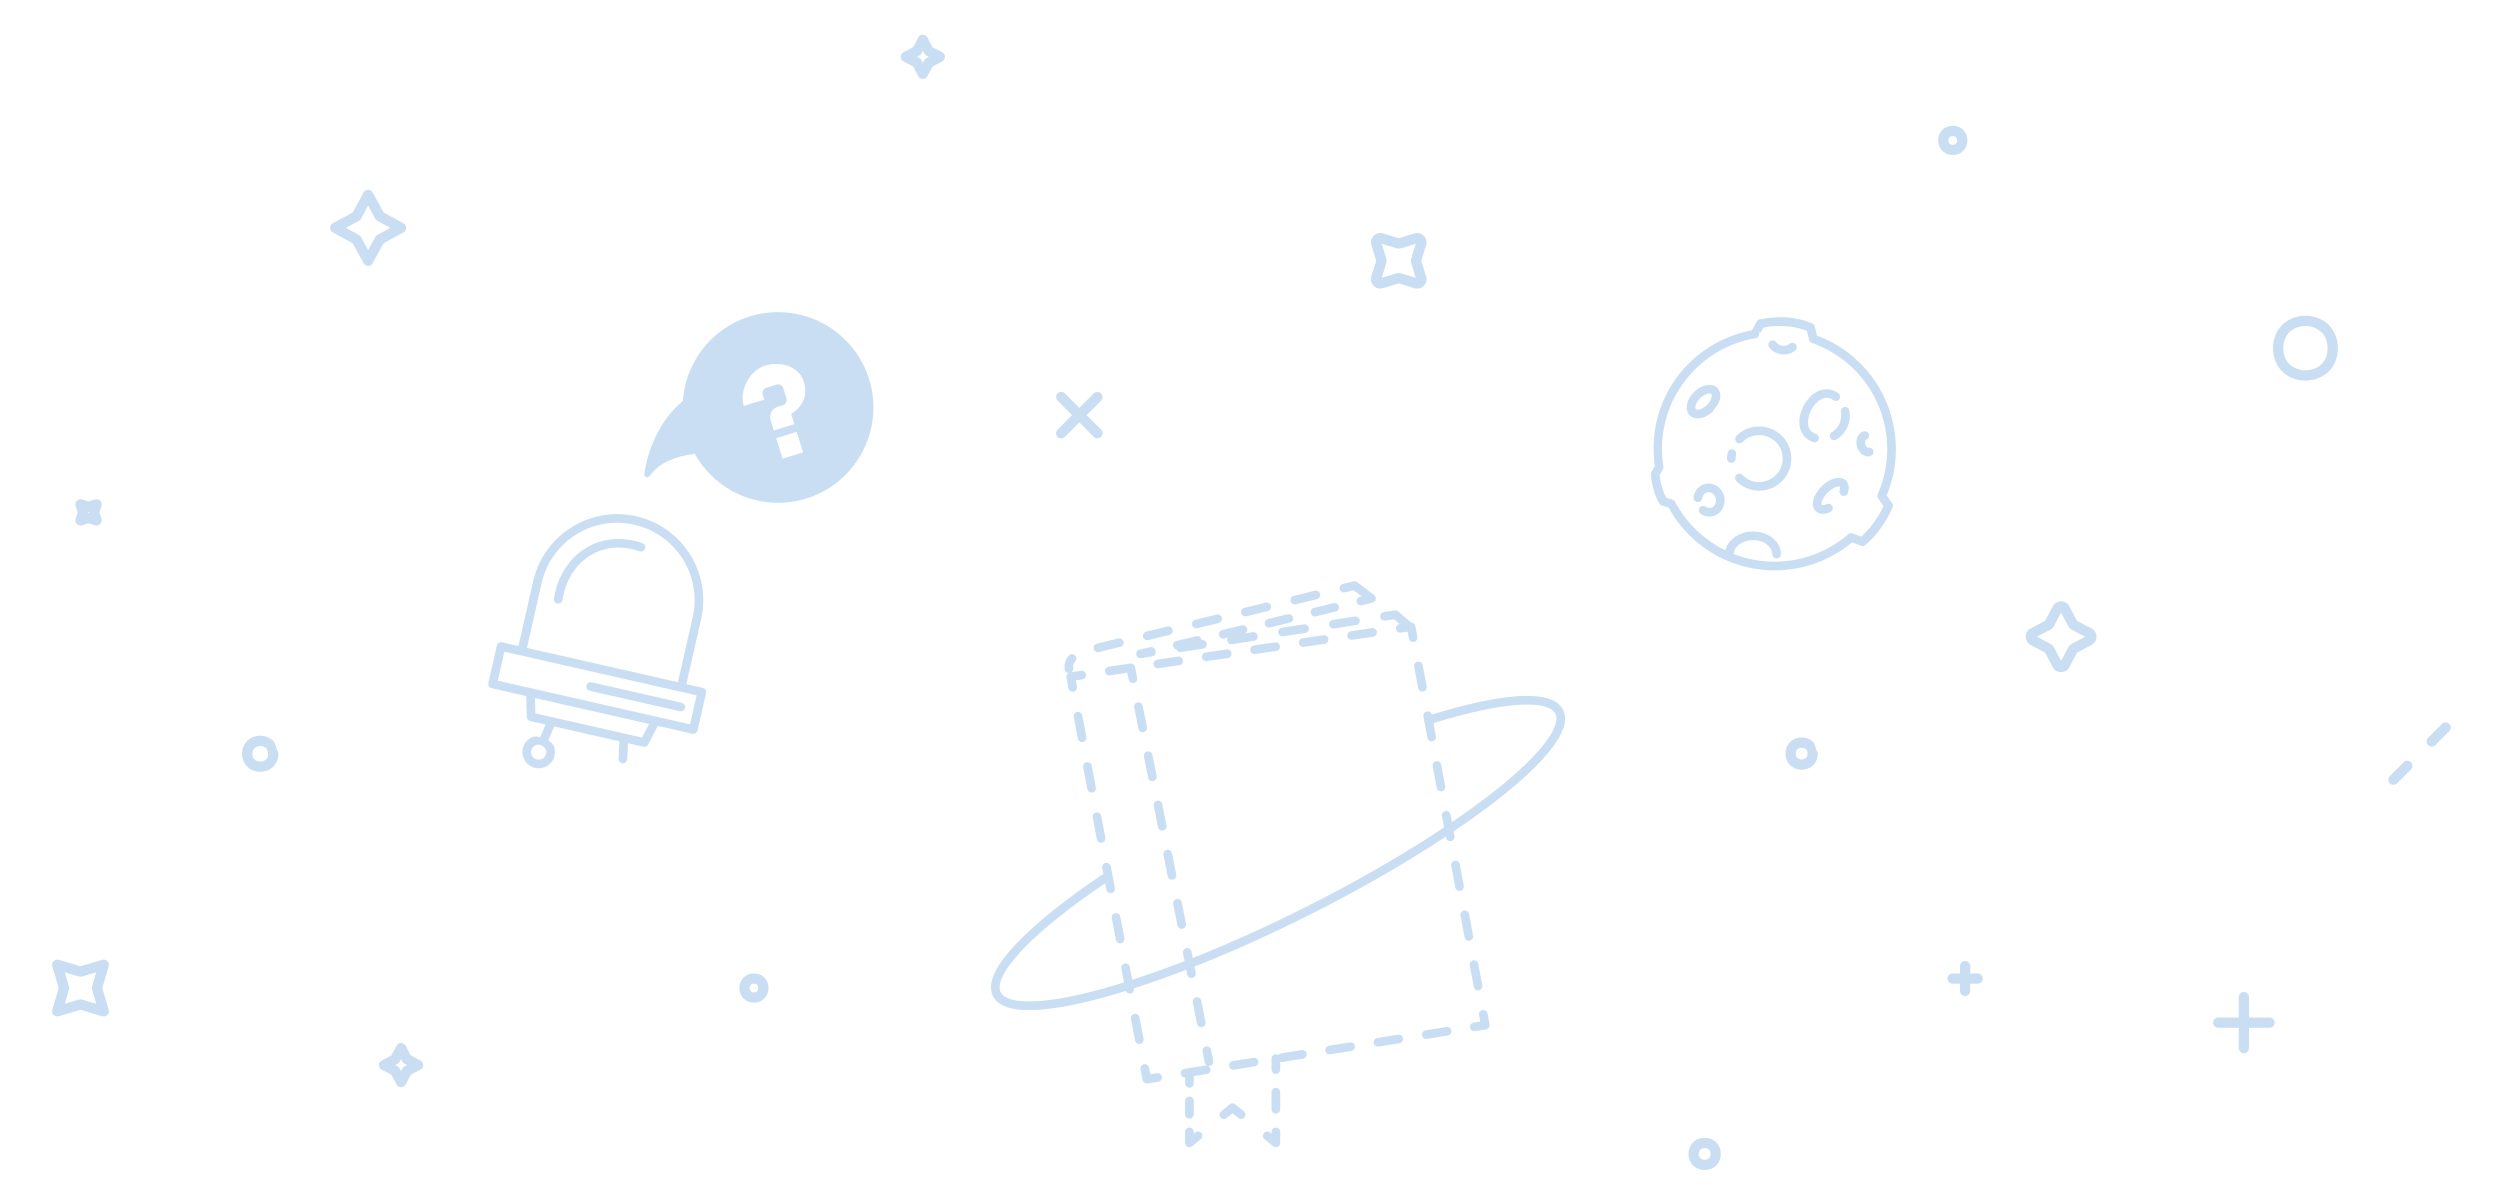
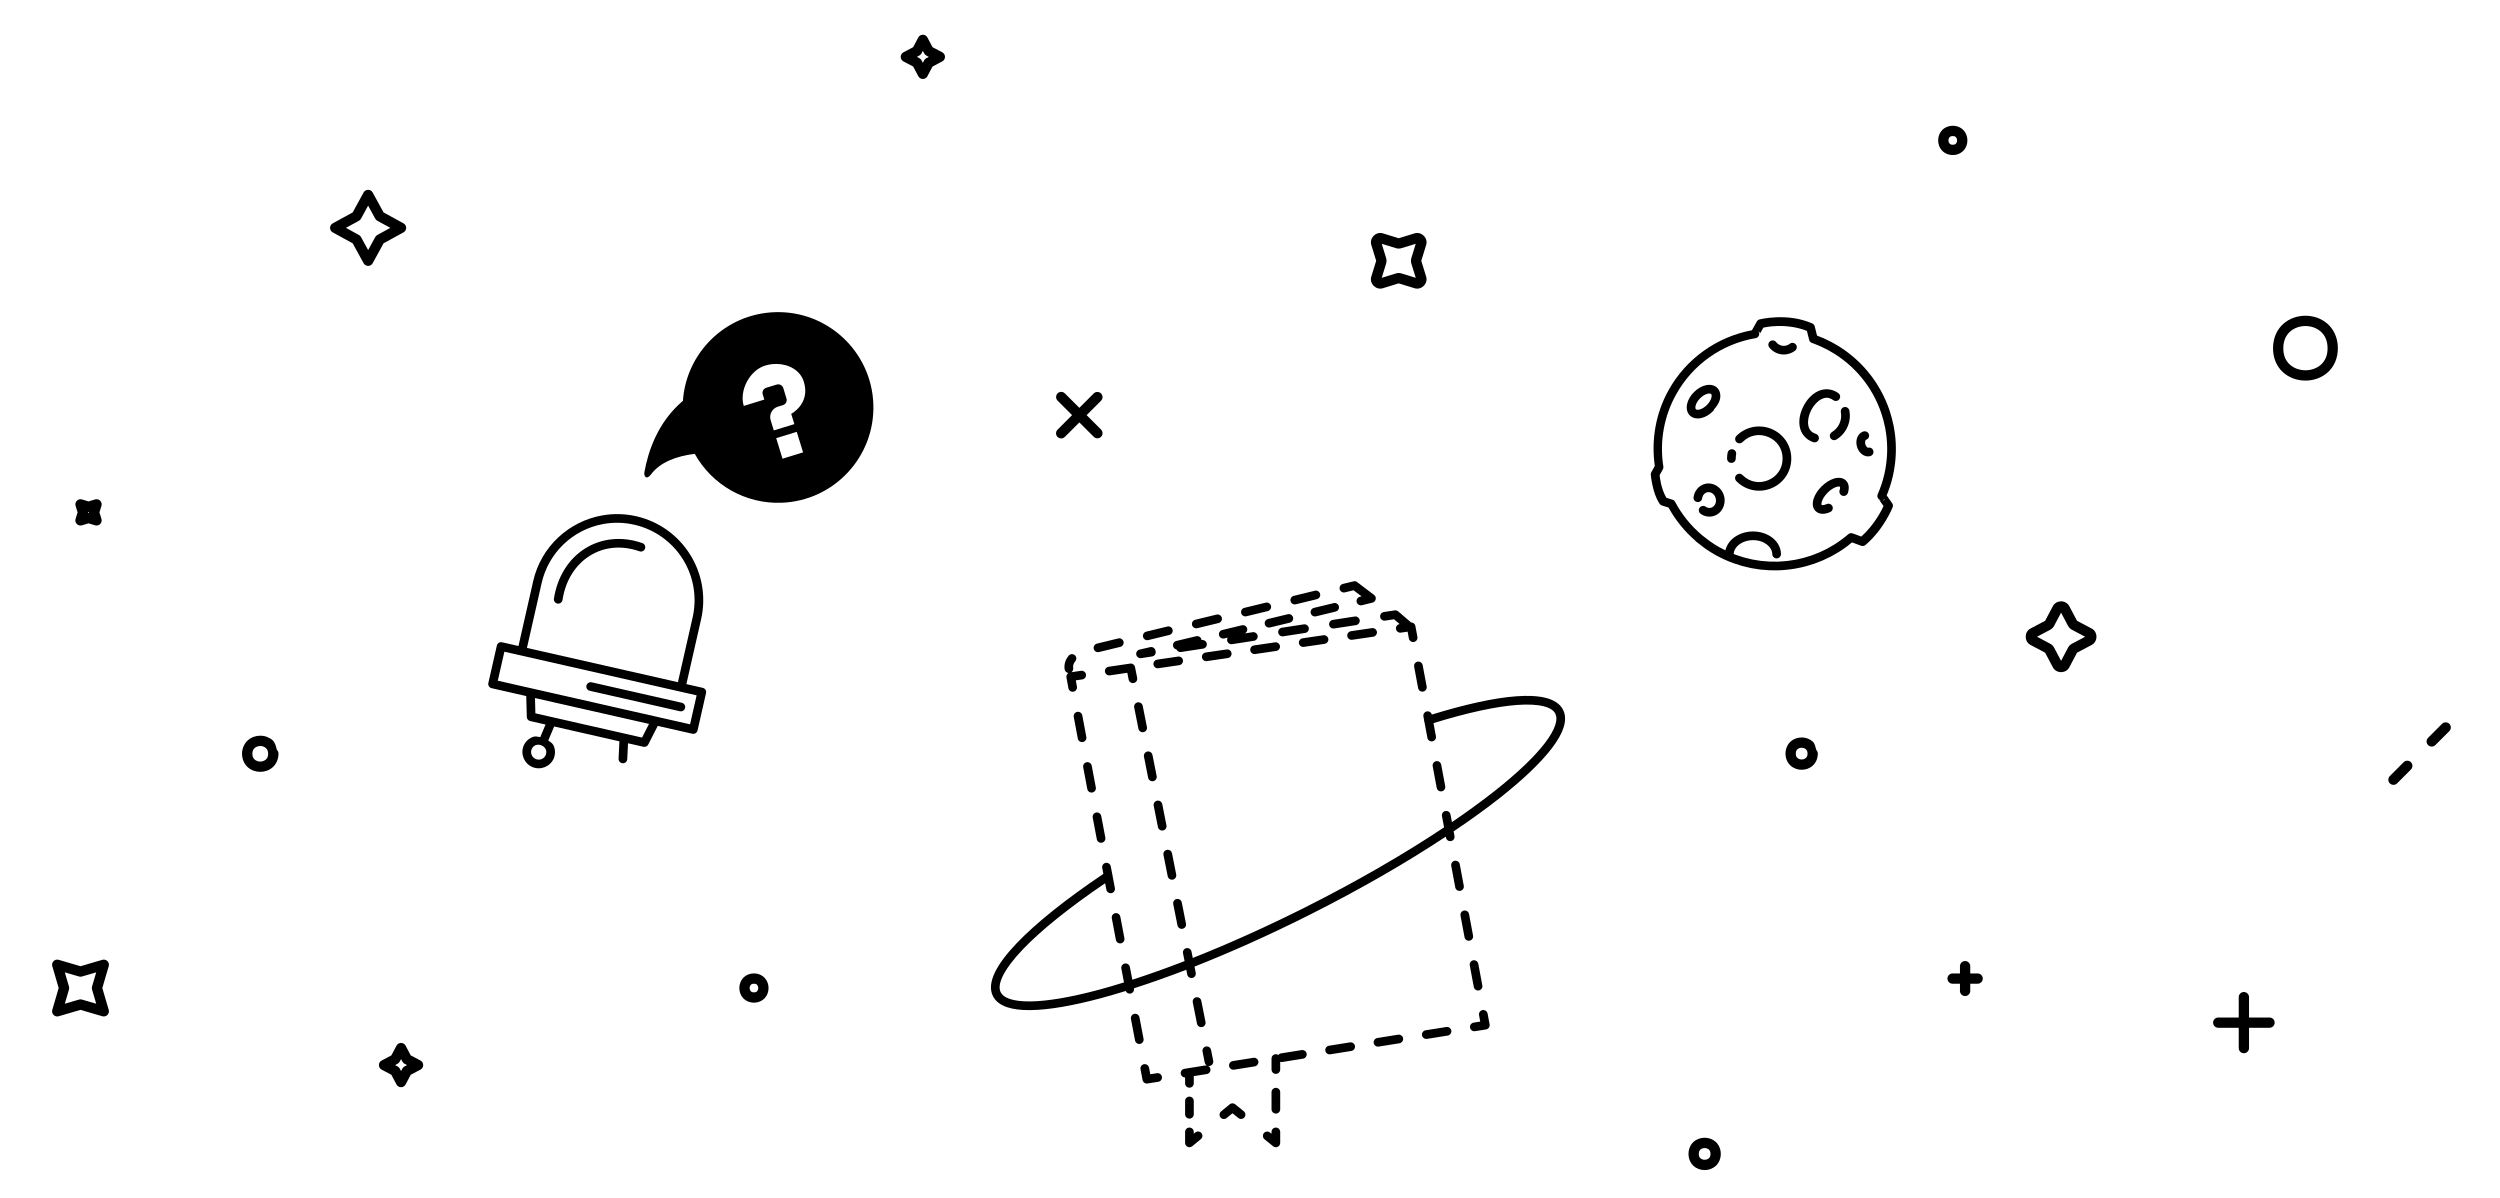
<svg xmlns="http://www.w3.org/2000/svg" width="288" height="138" viewBox="0 0 288 138" id="no-repo">
-   <style type="text/css">
-         
-             .outline {
-                 fill: #cadef3;
-             }
-         
-     </style>
  <g class="outline">
    <path id="ufo" d="M69.355 59.379c-3.804.682-7.024 3.568-7.933 7.57l-1.693 7.47-1.893-.429a.5.5 0 0 0-.598.377l-.98 4.315a.5.5 0 0 0 .377.597l3.99.907.06 2.404a.5.5 0 0 0 .391.474l1.772.403-.61 1.451c-.267-.036-.53-.128-.799-.041a1.874 1.874 0 0 0-1.103.996.5.5 0 0 0-.008.022 1.89 1.89 0 0 0 1.006 2.468c.954.401 2.066-.054 2.467-1.008a.5.5 0 0 0 .01-.023c.193-.53.152-1.063-.059-1.484-.127-.254-.378-.377-.592-.543l.68-1.614 7.517 1.71-.097 2.003a.5.5 0 1 0 1 .047l.088-1.826 1.773.402a.5.5 0 0 0 .557-.26l1.094-2.144 3.988.904a.5.5 0 0 0 .597-.377l.98-4.312a.5.5 0 0 0-.376-.598l-1.89-.43 1.697-7.47c1.21-5.337-2.141-10.657-7.477-11.87a9.87 9.87 0 0 0-3.935-.091zm-5.554 27.976l-.106.159a.5.5 0 0 0 .106-.159zm5.726-26.996a8.897 8.897 0 0 1 3.541.088 8.914 8.914 0 0 1 6.725 10.672l-1.697 7.469-17.393-3.947 1.695-7.471a8.914 8.914 0 0 1 7.13-6.81zm.955 1.768a7.15 7.15 0 0 0-3.103 1.072c-1.85 1.174-3.175 3.21-3.567 5.766a.5.5 0 1 0 .989.15c.353-2.301 1.523-4.062 3.115-5.072 1.593-1.01 3.614-1.283 5.752-.533a.5.5 0 1 0 .33-.946c-1.2-.42-2.392-.554-3.516-.437zm-12.378 12.95l20.257 4.597 1.891.43-.758 3.337-3.873-.877a.5.5 0 0 0-.008-.002l-14.386-3.265-3.881-.881zm9.968 3.513a.5.5 0 0 0-.123.99l10.375 2.356a.5.5 0 1 0 .22-.977L68.17 78.604a.5.5 0 0 0-.098-.014zm-6.441 1.824l13.135 2.98-.803 1.573-1.887-.428a.5.5 0 0 0-.174-.041h-.007l-8.16-1.855a.5.5 0 0 0-.16-.036l-1.9-.431zm.113 5.414a.941.941 0 0 1 .639.041.934.934 0 0 1 .474.426c.09.18.116.392.014.682a.875.875 0 0 1-1.15.464.874.874 0 0 1-.473-1.144c.136-.277.304-.407.496-.469z" />
    <path id="speechbubble" d="M89.242 35.963c-5.675.2-10.19 4.67-10.57 10.213-2.893 2.45-3.998 5.789-4.436 8.207-.09.482.237.967.76.267 1.032-1.383 2.877-2.098 5.037-2.37a10.98 10.98 0 0 0 9.987 5.638c6.063-.215 10.803-5.303 10.59-11.365v-.002c-.219-6.063-5.308-10.803-11.368-10.588zm.27 5.965c1.377.032 2.684.726 3.093 2.058.78 2.533-1.459 3.688-1.459 3.688l.366 1.183-2.371.73-.364-1.185.002.002c-.2-.65.169-1.348.82-1.55l.59-.18a.613.613 0 0 0 .41-.776l-.36-1.183a.614.614 0 0 0-.774-.41l-1.186.363a.613.613 0 0 0-.41.773l.18.592-2.367.729c-.546-1.776.684-4.1 2.459-4.647a4.34 4.34 0 0 1 1.37-.187zm2.273 7.82l.729 2.367-2.371.729-.725-2.367z" />
    <path id="stars" d="M106.303 4a.593.593 0 0 0-.516.314l-.592 1.12-1.117.591a.593.593 0 0 0 0 1.05l1.12.59.59 1.118a.593.593 0 0 0 1.048 0l.592-1.117 1.119-.592a.593.593 0 0 0 0-1.049l-1.12-.591-.591-1.12a.593.593 0 0 0-.533-.314zm.01 1.861l.152.287a.593.593 0 0 0 .246.248l.289.155-.29.152a.593.593 0 0 0-.245.246l-.153.287-.152-.287a.593.593 0 0 0-.248-.248l-.287-.152.287-.153a.593.593 0 0 0 .248-.248zm118.648 8.63c-.512 0-.973.211-1.264.538-.29.327-.421.74-.421 1.145 0 .404.13.817.421 1.144.291.327.752.541 1.264.541a1.69 1.69 0 0 0 1.262-.54c.29-.328.422-.74.422-1.145s-.132-.818-.422-1.145c-.29-.327-.75-.539-1.262-.539zm0 1.185c.216 0 .302.06.375.142a.548.548 0 0 1 .123.356c0 .14-.05.275-.123.357-.073.083-.16.143-.375.143s-.304-.06-.377-.143a.554.554 0 0 1-.123-.357c0-.141.05-.273.123-.356.073-.082.162-.142.377-.142zM42.39 21.866a.593.593 0 0 0-.504.306l-1.256 2.3-2.299 1.258a.593.593 0 0 0 0 1.04l2.299 1.26 1.26 2.296a.593.593 0 0 0 1.039 0l1.258-2.297 2.298-1.26a.593.593 0 0 0 0-1.039l-2.3-1.26-1.258-2.298a.593.593 0 0 0-.537-.307zm.017 1.825l.823 1.504a.593.593 0 0 0 .234.235l1.502.82-1.502.822a.593.593 0 0 0-.234.235l-.82 1.502-.823-1.502a.593.593 0 0 0-.234-.235l-1.504-.822 1.502-.82a.593.593 0 0 0 .236-.237zm116.893 3.19c-.784-.24-1.57.547-1.328 1.33l.564 1.832-.553 1.793a.593.593 0 0 0 0 .002.593.593 0 0 0-.013.039c-.242.783.544 1.57 1.328 1.33l1.834-.564 1.834.564c.784.243 1.573-.546 1.33-1.33l-.565-1.834.565-1.83v-.002c.244-.784-.544-1.569-1.326-1.33a.593.593 0 0 0-.002 0l-1.834.564zm-.125 1.203l1.646.506a.593.593 0 0 0 .004.002c.203.06.417.06.62 0a.593.593 0 0 0 .003-.002l1.647-.506-.508 1.646a.593.593 0 0 0-.002.004c-.06.202-.06.418 0 .62a.593.593 0 0 0 .002.003l.508 1.649-1.643-.506a1.046 1.046 0 0 0-.639 0h-.002l-1.636.506.508-1.649h-.002a1.052 1.052 0 0 0 0-.627h.002zm106.412 8.289c-.907 0-1.823.297-2.531.918-.708.62-1.182 1.574-1.203 2.75-.022 1.215.441 2.206 1.156 2.85.714.644 1.65.953 2.578.953.927 0 1.863-.31 2.578-.953.715-.644 1.178-1.635 1.156-2.85-.02-1.176-.497-2.13-1.205-2.75-.708-.62-1.622-.918-2.53-.918zm0 1.186c.645 0 1.283.217 1.748.625.465.408.785.997.8 1.879.017.916-.297 1.525-.765 1.947-.468.422-1.12.646-1.783.646-.662 0-1.317-.224-1.785-.646-.468-.422-.78-1.03-.764-1.947.016-.882.335-1.471.8-1.88.466-.407 1.104-.624 1.749-.624zM126.402 45.15a.593.593 0 0 0-.408.18l-1.654 1.654-1.652-1.652a.593.593 0 1 0-.838.838l1.652 1.652-1.652 1.655a.593.593 0 1 0 .838.837l1.654-1.652 1.652 1.652a.593.593 0 1 0 .84-.837l-1.654-1.653 1.654-1.654a.593.593 0 0 0-.432-1.02zM9.273 57.51a.593.593 0 0 0-.564.767l.23.748-.232.748a.593.593 0 0 0 .74.743l.75-.23.748.23a.593.593 0 0 0 .742-.743l-.23-.748.23-.748a.593.593 0 0 0-.74-.742l-.748.23-.75-.23a.593.593 0 0 0-.176-.025zm.877 1.467a.593.593 0 0 0 .096 0 .593.593 0 0 0 0 .097.593.593 0 0 0-.096 0 .593.593 0 0 0 0-.097zm227.286 10.298c-.374 0-.746.182-.938.543a.593.593 0 0 0-.002 0l-.898 1.7-1.696.894a.593.593 0 0 0 0 .002c-.722.384-.722 1.493 0 1.877l1.694.897.9 1.699a.593.593 0 0 0 .002.002c.384.722 1.493.722 1.877 0a.593.593 0 0 0 .002-.002l.898-1.698 1.696-.896a.593.593 0 0 0 0-.002c.722-.384.722-1.493 0-1.877l-1.698-.898-.898-1.698a1.048 1.048 0 0 0-.94-.543zm-.938 7.614a.593.593 0 0 0 .522.314zm.938-6.309l.806 1.524c.1.188.255.343.444.443l1.523.807-1.523.804a.593.593 0 0 0-.002.002c-.188.1-.342.254-.442.442a.593.593 0 0 0 0 .002l-.806 1.523-.805-1.521-.002-.002a1.063 1.063 0 0 0-.44-.444.593.593 0 0 0-.002-.002l-1.523-.806 1.523-.805a.593.593 0 0 0 .002 0c.188-.1.34-.255.44-.443l.002-.004zm44.293 12.63a.593.593 0 0 0-.409.18l-1.59 1.59a.593.593 0 1 0 .838.838l1.592-1.59a.593.593 0 0 0-.431-1.017zM29.982 84.753c-.5 0-1.01.164-1.412.514-.402.35-.673.896-.69 1.533a.593.593 0 0 0 0 .015c0 .651.266 1.215.67 1.575.406.36.924.527 1.432.527.51 0 1.025-.167 1.43-.527s.67-.924.67-1.575a.593.593 0 0 0 0-.015.593.593 0 0 0 0-.002.593.593 0 0 0-.187-.416c-.106-.422-.21-.86-.502-1.115a2.136 2.136 0 0 0-1.41-.514zm177.569.201c-.449 0-.906.147-1.266.467-.36.32-.596.824-.596 1.394 0 .572.236 1.075.596 1.395.36.32.817.467 1.266.467.449 0 .907-.147 1.267-.467.36-.32.594-.823.594-1.395a.593.593 0 0 0-.183-.43c-.094-.358-.164-.743-.413-.964a1.894 1.894 0 0 0-1.265-.467zm-177.569.986c.24 0 .471.082.631.221.159.138.268.327.28.662-.003.347-.11.539-.268.68a.982.982 0 0 1-.643.228.982.982 0 0 1-.642-.228c-.159-.141-.267-.333-.27-.68.011-.335.121-.524.28-.662.16-.14.392-.22.632-.22zm177.569.202c.185 0 .363.063.478.166.116.102.198.233.198.507 0 .275-.082.406-.198.508a.735.735 0 0 1-.478.168.73.73 0 0 1-.477-.168c-.115-.102-.197-.233-.197-.508 0-.274.08-.405.195-.507a.734.734 0 0 1 .479-.166zm69.754 1.49a.593.593 0 0 0-.407.18l-1.59 1.59a.593.593 0 1 0 .838.84l1.59-1.593a.593.593 0 0 0-.431-1.017zM6.584 110.547a.593.593 0 0 0-.56.758l.736 2.517-.737 2.516a.593.593 0 0 0 .737.734l2.515-.736 2.516.738a.593.593 0 0 0 .734-.736l-.738-2.516.738-2.515a.593.593 0 0 0-.736-.737l-2.514.739-2.515-.739a.593.593 0 0 0-.176-.023zm219.787.164a.593.593 0 0 0-.584.602v.828h-.826a.593.593 0 1 0 0 1.185h.826v.826a.593.593 0 1 0 1.186 0v-.826h.828a.593.593 0 1 0 0-1.185h-.828v-.828a.593.593 0 0 0-.602-.602zM7.467 112.014l1.64.48a.593.593 0 0 0 .334 0l1.643-.48-.482 1.642a.593.593 0 0 0 0 .334l.482 1.64-1.643-.48a.593.593 0 0 0-.332 0l-1.642.48.48-1.642a.593.593 0 0 0 0-.332zm79.39.127c-.511 0-.97.21-1.261.537-.29.326-.424.74-.424 1.144 0 .405.132.816.422 1.143.29.327.748.54 1.26.54a1.69 1.69 0 0 0 1.261-.538c.29-.327.422-.738.422-1.143 0-.404-.13-.815-.42-1.142a1.688 1.688 0 0 0-1.26-.541zm-.002 1.185c.216 0 .303.06.375.143a.549.549 0 0 1 .122.355.55.55 0 0 1-.124.356c-.073.082-.157.14-.373.14-.215 0-.302-.06-.375-.142a.55.55 0 0 1-.123-.356c0-.14.05-.273.123-.355.073-.082.16-.141.375-.14zm171.631.953a.593.593 0 0 0-.584.602v2.336h-2.338a.593.593 0 1 0 0 1.185h2.338v2.338a.593.593 0 1 0 1.186 0v-2.338h2.338a.593.593 0 1 0 0-1.185h-2.338v-2.336a.593.593 0 0 0-.602-.602zM46.19 120.146a.593.593 0 0 0-.513.317l-.592 1.119-1.12.59a.593.593 0 0 0 0 1.049l1.12.592.592 1.119a.593.593 0 0 0 1.049 0l.591-1.118 1.12-.593a.593.593 0 0 0 0-1.05l-1.12-.589-.591-1.12a.593.593 0 0 0-.536-.316zm.01 1.862l.155.289a.593.593 0 0 0 .248.248l.289.152-.291.155a.593.593 0 0 0-.246.246l-.155.289-.152-.29a.593.593 0 0 0-.246-.247l-.29-.153.29-.152a.593.593 0 0 0 .246-.248zm150.174 9.06c-.449 0-.906.147-1.266.467-.36.32-.593.824-.593 1.395 0 .57.233 1.074.593 1.394.36.32.817.467 1.266.467a1.9 1.9 0 0 0 1.268-.467c.36-.32.593-.823.593-1.394s-.233-1.075-.593-1.395a1.9 1.9 0 0 0-1.268-.467zm0 1.188c.185 0 .363.063.479.166.115.103.197.233.197.508 0 .274-.082.405-.197.508a.736.736 0 0 1-.479.167.73.73 0 0 1-.477-.167c-.115-.103-.197-.234-.197-.508 0-.275.082-.405.197-.508a.73.73 0 0 1 .477-.166z" />
    <path id="unidentifiedFlyingBook" d="M156.018 66.953a.5.5 0 0 0-.164.035l-1.153.28a.5.5 0 0 0 .236.972l.993-.24.924.7-.198.048a.5.5 0 0 0 .237.973l1.218-.3a.5.5 0 0 0 .186-.882l-1.877-1.424a.5.5 0 0 0-.303-.156.5.5 0 0 0-.1-.006zm-4.413 1.084a.5.5 0 0 0-.056.002.5.5 0 0 0-.082.016l-2.428.588a.5.5 0 0 0 .236.972l2.426-.59a.5.5 0 0 0-.095-.988zm-5.667 1.375a.5.5 0 0 0-.133.016l-2.428.59a.5.5 0 1 0 .236.97l2.428-.588a.5.5 0 0 0-.103-.988zm7.832.053a.5.5 0 0 0-.057.002.5.5 0 0 0-.084.015c-.693.169-1.453.351-2.264.547a.5.5 0 0 0 .237.973l2.263-.549a.5.5 0 0 0-.095-.988zm6.98.846a.5.5 0 0 0-.08.005l-1.246.19a.5.5 0 1 0 .152.988l1.018-.154.642.55a.5.5 0 1 0 .15.989l.77-.111.143.763a.5.5 0 1 0 .982-.183l-.23-1.237a.5.5 0 0 0-.496-.408h-.002l-1.483-1.273a.5.5 0 0 0-.32-.12zm-12.268.433a.5.5 0 0 0-.134.016l-2.264.547a.5.5 0 1 0 .234.972l2.264-.547a.5.5 0 0 0-.1-.988zm-8.207.041a.5.5 0 0 0-.132.016l-2.426.59a.5.5 0 1 0 .236.97l2.426-.588a.5.5 0 0 0-.104-.988zm15.875.233a.5.5 0 0 0-.084.005l-2.517.387a.5.5 0 1 0 .152.988l2.518-.386a.5.5 0 0 0-.069-.994zm-5.875.902a.5.5 0 0 0-.084.008l-2.52.386a.5.5 0 1 0 .153.989l2.518-.387a.5.5 0 0 0-.067-.996zm-7.076.098a.5.5 0 0 0-.135.015l-2.263.543a.5.5 0 1 0 .234.973l.399-.096a.5.5 0 0 0 .511.754l2.52-.389a.5.5 0 0 0-.069-.994.5.5 0 0 0-.084.006l-.91.14a.5.5 0 0 0-.203-.952zm-8.586.142a.5.5 0 0 0-.133.016l-2.425.588a.5.5 0 1 0 .234.972l2.428-.59a.5.5 0 0 0-.104-.986zm23.522.194a.5.5 0 0 0-.086.005l-2.395.352a.5.5 0 1 0 .145.988l2.396-.35a.5.5 0 0 0-.06-.995zm-5.59.82a.5.5 0 0 0-.084.006l-2.397.351a.5.5 0 1 0 .147.989l2.394-.352a.5.5 0 0 0-.06-.994zm-14.647.107a.5.5 0 0 0-.033.002.5.5 0 0 0-.082.014l-2.265.539a.5.5 0 0 0 .01.98.5.5 0 0 0 .54.293l2.52-.386a.5.5 0 0 0-.068-.996.5.5 0 0 0-.084.007l-.018.002a.5.5 0 0 0-.52-.455zm-8.945.252a.5.5 0 0 0-.133.016l-2.427.59a.5.5 0 1 0 .236.97l2.426-.588a.5.5 0 0 0-.102-.988zm18.004.46a.5.5 0 0 0-.084.007l-2.396.352a.5.5 0 1 0 .146.988l2.395-.352a.5.5 0 0 0-.061-.996zm-14.326.542a.5.5 0 0 0-.135.016c-.418.099-.825.193-1.217.283a.5.5 0 0 0 .186.982l1.244-.189a.5.5 0 0 0 .406-.654.5.5 0 0 0-.484-.438zm8.738.278a.5.5 0 0 0-.084.007l-2.394.35a.5.5 0 1 0 .144.99l2.395-.351a.5.5 0 0 0-.06-.997zm-17.885.542a.5.5 0 0 0-.379.184c-.312.375-.557.928-.462 1.566a.5.5 0 0 0 .443.424.5.5 0 0 0-.23.518l.224 1.234a.5.5 0 1 0 .984-.18l-.132-.724.734-.107a.5.5 0 0 0-.06-.997.5.5 0 0 0-.086.006l-1.096.162a.5.5 0 0 0 .209-.482c-.05-.33.055-.554.242-.78a.5.5 0 0 0-.39-.823zm12.3.278a.5.5 0 0 0-.087.006l-2.394.351a.5.5 0 1 0 .144.99l2.397-.351a.5.5 0 0 0-.06-.996zm27.616.58a.5.5 0 0 0-.49.598l.457 2.459a.5.5 0 1 0 .985-.184l-.46-2.459a.5.5 0 0 0-.492-.414zm-33.144.223a.5.5 0 0 0-.147.023l-2.394.352a.5.5 0 0 0 .144.99l2.006-.295.153.767a.5.5 0 1 0 .98-.195l-.244-1.234a.5.5 0 0 0-.498-.408zm45.424 3.73c-.308.005-.629.02-.963.043-2.554.182-5.895.92-9.766 2.11a.5.5 0 0 0-.482-.374.5.5 0 0 0-.49.6l.07.373a.5.5 0 0 0 .047.26l.34 1.824a.5.5 0 0 0 .984-.184l-.283-1.513c3.874-1.196 7.202-1.923 9.652-2.098 1.271-.09 2.31-.032 3.05.158.743.19 1.153.489 1.337.856.159.316.176.728-.01 1.3-.186.573-.581 1.275-1.178 2.06-1.193 1.567-3.178 3.464-5.785 5.526a86.36 86.36 0 0 1-4.943 3.6l-.163-.877a.5.5 0 0 0-.492-.414.5.5 0 0 0-.49.598l.242 1.299c-4.52 3.012-9.965 6.181-15.988 9.207-4.508 2.264-8.894 4.226-12.961 5.837l-.145-.732a.5.5 0 0 0-.496-.41.5.5 0 0 0-.484.605l.18.9c-2.111.818-4.125 1.533-6.02 2.145l-.28-1.465a.5.5 0 0 0-.493-.414.5.5 0 0 0-.489.602l.303 1.586a76.954 76.954 0 0 1-2.91.851c-3.211.86-5.919 1.32-7.889 1.34-.985.01-1.785-.092-2.355-.285-.57-.192-.89-.454-1.049-.771-.21-.418-.17-1.028.248-1.885.419-.857 1.204-1.904 2.31-3.065 2.103-2.205 5.387-4.836 9.473-7.61l.139.728a.5.5 0 1 0 .982-.186l-.27-1.422a.5.5 0 0 0-.026-.139c-.06-.308-.118-.615-.176-.923a.5.5 0 0 0-.494-.414.5.5 0 0 0-.489.6l.13.679c-4.298 2.892-7.744 5.637-9.993 7.996-1.15 1.206-1.992 2.31-2.484 3.316-.492 1.007-.648 1.972-.244 2.774.305.608.893 1.023 1.625 1.27.73.246 1.626.348 2.683.337 2.114-.022 4.877-.502 8.137-1.375.91-.243 1.867-.526 2.85-.83a.5.5 0 0 0 .955-.275l-.006-.031a112.213 112.213 0 0 0 6.029-2.14l.105.534a.5.5 0 1 0 .98-.195l-.138-.701c4.146-1.636 8.614-3.63 13.211-5.94 5.898-2.962 11.247-6.061 15.736-9.03l.018.09a.5.5 0 1 0 .982-.183l-.095-.512c1.976-1.334 3.79-2.64 5.365-3.886 2.646-2.094 4.679-4.023 5.959-5.705.64-.841 1.095-1.62 1.334-2.354.239-.734.257-1.452-.049-2.06-.354-.705-1.074-1.143-1.98-1.375-.68-.175-1.485-.246-2.409-.23zm-44.537.736a.5.5 0 0 0-.483.606l.483 2.428a.5.5 0 1 0 .98-.196l-.482-2.427a.5.5 0 0 0-.498-.41zm-6.955 1.094a.5.5 0 0 0-.49.6c.143.77.298 1.604.464 2.486a.5.5 0 1 0 .983-.186l-.465-2.484a.5.5 0 0 0-.492-.416zm8.08 4.568a.5.5 0 0 0-.483.606l.48 2.426a.5.5 0 1 0 .983-.194l-.482-2.427a.5.5 0 0 0-.498-.41zm33.27 1.116a.5.5 0 0 0-.491.6l.457 2.458a.5.5 0 1 0 .982-.183l-.457-2.46a.5.5 0 0 0-.492-.415zm-40.263.115a.5.5 0 0 0-.49.6l.469 2.486a.5.5 0 1 0 .982-.186l-.468-2.486a.5.5 0 0 0-.493-.414zm8.118 4.432a.5.5 0 0 0-.485.605l.483 2.426a.5.5 0 1 0 .98-.195l-.48-2.426a.5.5 0 0 0-.498-.41zm-7.024 1.367a.5.5 0 0 0-.488.6l.47 2.486a.5.5 0 1 0 .983-.186l-.47-2.486a.5.5 0 0 0-.495-.414zm8.149 4.297a.5.5 0 0 0-.485.603l.483 2.428a.5.5 0 1 0 .98-.195l-.48-2.428a.5.5 0 0 0-.498-.408zm33.156 1.26a.5.5 0 0 0-.49.597l.457 2.459a.5.5 0 1 0 .982-.184l-.457-2.457a.5.5 0 0 0-.492-.416zm-32.031 4.402a.5.5 0 0 0-.485.603l.483 2.428a.5.5 0 1 0 .98-.195l-.48-2.428a.5.5 0 0 0-.498-.408zm33.1 1.332a.5.5 0 0 0-.493.597l.459 2.457a.5.5 0 1 0 .982-.181l-.457-2.457a.5.5 0 0 0-.492-.416zm-40.175.304a.5.5 0 0 0-.488.6c.16.838.316 1.668.47 2.484a.5.5 0 1 0 .983-.185l-.47-2.484a.5.5 0 0 0-.495-.415zm41.24 5.428a.5.5 0 0 0-.49.6l.46 2.457a.5.5 0 1 0 .982-.182l-.46-2.459a.5.5 0 0 0-.491-.416zm-31.915 4.26a.5.5 0 0 0-.485.605l.483 2.426a.5.5 0 1 0 .98-.195l-.482-2.426a.5.5 0 0 0-.496-.41zm32.986 1.475a.5.5 0 0 0-.492.597l.136.737-.736.117a.5.5 0 1 0 .158.986l1.242-.197a.5.5 0 0 0 .415-.586l-.23-1.238a.5.5 0 0 0-.493-.416zm-40.106.433a.5.5 0 0 0-.488.6l.473 2.486a.5.5 0 0 0 .982-.187l-.472-2.487a.5.5 0 0 0-.495-.412zm35.922 1.518a.5.5 0 0 0-.084.008l-2.38.379a.5.5 0 1 0 .158.988l2.38-.38a.5.5 0 0 0-.074-.995zm-5.554.886a.5.5 0 0 0-.086.008l-2.38.381a.5.5 0 1 0 .159.987l2.379-.38a.5.5 0 0 0-.072-.995zm-5.555.887a.5.5 0 0 0-.086.008l-2.38.381a.5.5 0 1 0 .157.986l2.381-.379a.5.5 0 0 0-.072-.996zm-16.568.467a.5.5 0 0 0-.485.603l.246 1.237a.5.5 0 1 0 .98-.195l-.245-1.235a.5.5 0 0 0-.496-.41zm11.011.422a.5.5 0 0 0-.084.006l-2.38.38a.5.5 0 0 0-.307.178.5.5 0 0 0-.287-.085.5.5 0 0 0-.492.505v1.262a.5.5 0 1 0 1 0v-.892a.5.5 0 0 0 .244.021l2.379-.38a.5.5 0 0 0-.073-.995zm-5.556.887a.5.5 0 0 0-.084.008l-2.38.378a.5.5 0 1 0 .157.989l2.38-.381a.5.5 0 0 0-.073-.994zm-12.596.734a.5.5 0 0 0-.488.6c.15.794.236 1.234.236 1.234a.5.5 0 0 0 .568.398l1.245-.197a.5.5 0 0 0-.159-.988l-.763.123c-.039-.2-.053-.269-.145-.756a.5.5 0 0 0-.494-.414zm7.041.152a.5.5 0 0 0-.084.008l-1.799.287a.5.5 0 0 0-.02 0 .5.5 0 0 0-.154.03l-.408.064a.5.5 0 0 0 .07.996v.678a.5.5 0 1 0 1 0v-.832l1.47-.234a.5.5 0 0 0-.075-.997zm8.053 2.58a.5.5 0 0 0-.492.508v1.961a.5.5 0 1 0 1 0v-1.96a.5.5 0 0 0-.508-.509zm-9.955 1.012a.5.5 0 0 0-.493.508v1.527a.5.5 0 1 0 1 0v-1.527a.5.5 0 0 0-.507-.508zm4.957.772a.5.5 0 0 0-.307.113l-.975.799a.5.5 0 1 0 .633.773l.658-.539.66.535a.5.5 0 1 0 .631-.775l-.976-.793a.5.5 0 0 0-.324-.113zm-4.957 2.794a.5.5 0 0 0-.493.506v1.26a.5.5 0 0 0 .817.387l.974-.799a.5.5 0 1 0-.632-.773l-.159.128v-.203a.5.5 0 0 0-.507-.506zm9.955 0a.5.5 0 0 0-.492.506v.21l-.165-.133a.5.5 0 1 0-.628.777l.976.793a.5.5 0 0 0 .817-.389v-1.258a.5.5 0 0 0-.508-.506z" />
    <path id="moon" d="M204.658 36.55c-1.157.043-1.955.245-1.955.245a.5.5 0 0 0-.318.242l-.56 1.006c-4.063.77-7.59 3.279-9.602 6.9-1.484 2.658-2.018 5.728-1.59 8.737l-.4.72a.5.5 0 0 0-.063.288s.046.527.191 1.197c.145.67.38 1.493.828 2.154a.5.5 0 0 0 .268.197l.758.233a13.921 13.921 0 0 0 3.082 3.814.5.5 0 0 0 .078.092l.014.012c.008.006 0-.002.008.004.07.06.13.1.15.117.243.202.492.393.746.576a.5.5 0 0 0 .002.002c.082.058.172.124.274.193.339.233.694.457 1.068.664a.5.5 0 0 0 0 .002c.294.163.592.31.89.45a.5.5 0 0 0 .005.002l.195.09a.5.5 0 0 0 .004.001c.294.132.592.256.894.368a.5.5 0 0 0 .008.002l.11.037a.5.5 0 0 0 .006.002c.275.099.552.187.832.267a.5.5 0 0 0 .002 0c.048.014.11.033.185.053.304.083.611.156.92.217l.16.031a.5.5 0 0 0 .018.002c.278.052.555.097.834.133a.5.5 0 0 0 .004 0l.14.018a.5.5 0 0 0 .007 0c.31.035.621.058.931.072a.5.5 0 0 0 .004 0l.194.008c.297.01.598.011.9.002h.033a.5.5 0 0 0 .016 0c.32-.011.637-.037.943-.069a.5.5 0 0 0 .006-.002l.19-.021a13.912 13.912 0 0 0 1.013-.155l-.017.002c.35-.067.697-.146 1.04-.24a.5.5 0 0 0 .003 0 13.8 13.8 0 0 0 .89-.275.5.5 0 0 0 .008-.002l.125-.047c.268-.097.536-.2.803-.315l.117-.05a.5.5 0 0 0 .004-.002c.286-.126.571-.262.852-.408a.5.5 0 0 0 .006-.002l.14-.077.003-.002c.264-.142.527-.293.787-.455l.006-.004.03-.017a.5.5 0 0 0 .01-.006c.322-.204.634-.42.938-.649.177-.132.35-.278.524-.421l1.056.388a.5.5 0 0 0 .495-.088c2.127-1.797 3.13-4.338 3.13-4.338a.5.5 0 0 0-.054-.472l-.635-.908c.034-.084.07-.168.102-.25l.008-.018.033-.076a.5.5 0 0 0 .008-.018c.08-.21.153-.424.222-.638.053-.16.102-.318.147-.475l.045-.16a.5.5 0 0 0 .002-.01c.041-.155.08-.305.117-.457a.5.5 0 0 0 0-.004c.01-.045.027-.107.043-.183l.002-.008c.033-.152.061-.299.09-.438a.5.5 0 0 0 .004-.021c.007-.046.02-.107.033-.182v-.004c.026-.146.05-.292.07-.44v-.003c.043-.285.074-.572.094-.86.01-.143.02-.29.027-.44a.5.5 0 0 0 0-.005l.008-.2c.005-.146.008-.294.008-.442 0-.078-.003-.146-.004-.207v-.002a13.579 13.579 0 0 0-.011-.438.5.5 0 0 0 0-.008c-.005-.076-.01-.135-.012-.181a.5.5 0 0 0 0-.014 15.146 15.146 0 0 0-.031-.441.5.5 0 0 0-.002-.012l-.02-.184a.5.5 0 0 0-.002-.008c-.017-.138-.032-.287-.054-.445-.03-.212-.066-.424-.104-.635a.5.5 0 0 0-.002-.015l-.021-.098a.5.5 0 0 0-.002-.004c-.112-.568-.26-1.13-.44-1.68a.5.5 0 0 0 0-.002l-.002-.002a.5.5 0 0 0-.012-.044c-.046-.14-.096-.27-.142-.395a.5.5 0 0 0 0-.002c-.022-.058-.047-.133-.08-.219a.5.5 0 0 0 0-.002c-.046-.116-.094-.23-.143-.343l-.002-.006c-.031-.077-.065-.161-.105-.252a.5.5 0 0 0 0-.002c-.05-.11-.1-.212-.147-.309l-.006-.014c-.04-.09-.083-.179-.127-.267V45.5c-.052-.105-.106-.204-.158-.303a16.84 16.84 0 0 0-.148-.273.5.5 0 0 0 0-.002c-.107-.19-.218-.379-.332-.565a.5.5 0 0 0-.004-.004l-.17-.267a.5.5 0 0 0-.006-.01 12.836 12.836 0 0 0-.184-.27l-.004-.005a9.533 9.533 0 0 0-.182-.258l-.004-.006a8.56 8.56 0 0 0-.197-.266l-.004-.006c-.131-.174-.27-.346-.412-.513l-.004-.006c-.21-.252-.429-.495-.658-.729a.5.5 0 0 0 0-.002 21.55 21.55 0 0 0-.47-.463.5.5 0 0 0-.009-.005c-.091-.084-.182-.166-.27-.245a.5.5 0 0 0-.01-.01c-.062-.052-.135-.12-.222-.193h-.002a11.295 11.295 0 0 0-.293-.24l-.006-.004c-.07-.057-.147-.12-.232-.183l.008.003a8.529 8.529 0 0 0-.327-.242l-.01-.006c-.067-.05-.138-.103-.216-.158a.5.5 0 0 0-.002 0 12.395 12.395 0 0 0-.381-.254l-.004-.004-.184-.119a.5.5 0 0 0-.01-.004 13.142 13.142 0 0 0-1.594-.853l-.101-.047-.004-.002-.055-.03a.5.5 0 0 0-.113-.038c-.21-.091-.423-.175-.637-.256l-.265-1.063a.5.5 0 0 0-.282-.336c-1.442-.64-2.96-.755-4.117-.713zm.065 1.009c.987-.033 2.249.086 3.431.558l.243.969a.5.5 0 0 0 .326.414c.31.112.623.237.931.373a.5.5 0 0 0 .03.01.5.5 0 0 0 .025.01.5.5 0 0 0 .014.006s.034.019.1.048c.508.23 1 .493 1.472.79l.18.117a.5.5 0 0 0 .004.002c.12.076.238.155.355.236.064.045.13.095.203.148a.5.5 0 0 0 .01.006c.1.071.198.143.295.219a.5.5 0 0 0 .008.006c.064.048.133.105.21.166a.5.5 0 0 0 .005.004c.093.073.184.147.274.223a.5.5 0 0 0 .002.002c.06.05.131.116.216.189.087.077.171.154.25.227.15.143.298.29.444.437.21.215.413.44.605.672a.5.5 0 0 0 .004.004c.132.155.26.314.383.476a.5.5 0 0 0 .004.006c.062.08.123.163.182.246a.5.5 0 0 0 .006.006c.058.08.114.16.17.24a.5.5 0 0 0 .004.008c.057.081.113.164.173.254l.164.258c.107.172.21.347.31.523.044.081.088.168.136.256.051.097.1.188.146.282.04.079.077.159.114.24a.5.5 0 0 0 .008.013c.05.104.095.204.138.3.03.068.062.146.098.232a.5.5 0 0 0 .002.006c.046.108.091.214.133.32l.074.205c.047.128.092.249.13.365l.015.045c.167.51.304 1.032.408 1.559.01.053.02.093.025.119.035.193.066.388.094.582.019.132.034.274.053.426l.019.175c.011.134.02.269.027.403.003.08.01.147.014.2l-.002-.009c.006.135.01.271.012.407a.5.5 0 0 0 0 .002c0 .071.004.135.004.193 0 .134-.003.27-.008.408l-.008.2c-.006.13-.016.27-.026.411a9.841 9.841 0 0 1-.084.784.5.5 0 0 0-.004.005c-.019.138-.04.275-.064.413a.5.5 0 0 0 0 .004c-.01.052-.023.116-.035.195-.03.141-.056.278-.084.408a.5.5 0 0 0 0 .008c-.007.036-.024.09-.041.162-.035.146-.071.29-.11.434l-.043.15c-.043.15-.086.298-.132.437a.5.5 0 0 0-.004.004c-.065.2-.133.397-.208.592l-.033.076a.5.5 0 0 0-.006.018c-.064.168-.13.33-.2.49a.5.5 0 0 0 .415.7h-.215l.469.667c-.138.321-.967 2.065-2.559 3.514l-.998-.365a.5.5 0 0 0-.5.093c-.224.196-.46.381-.703.563a.5.5 0 0 0-.002 0c-.282.213-.572.414-.87.603l-.03.018a.5.5 0 0 0-.006.004c-.24.15-.487.292-.74.428l-.143.078c-.257.134-.518.258-.783.375l-.111.047c-.247.105-.5.203-.752.295l-.127.046.006-.003a12.824 12.824 0 0 1-1.791.48.5.5 0 0 0-.018.002c-.025.006-.031.007-.021.006a.5.5 0 0 0-.024.004c-.281.052-.57.095-.861.129l-.19.021.006-.002c-.289.03-.575.055-.855.065h-.033a.5.5 0 0 0-.018.002c-.277.01-.562.005-.848-.004l-.193-.008.004.002a12.333 12.333 0 0 1-.857-.068h-.004l-.133-.016h-.004a14.215 14.215 0 0 1-.758-.12c-.086-.018-.147-.027-.18-.034a.5.5 0 0 0-.008 0 11.938 11.938 0 0 1-.847-.201.5.5 0 0 0-.006-.002c-.045-.012-.102-.03-.172-.05l.002.003c-.258-.074-.511-.156-.762-.246l-.006-.002c-.058-.022-.097-.033-.117-.04l-.008-.001c-.082-.03-.164-.07-.246-.102.024-.385.219-.745.58-1.04.392-.318.965-.537 1.613-.548 1.298-.021 2.244.77 2.258 1.613a.5.5 0 1 0 1-.017c-.026-1.53-1.553-2.624-3.275-2.596-.86.014-1.645.299-2.229.774a2.561 2.561 0 0 0-.898 1.398 13.72 13.72 0 0 1-.645-.328v.002c-.341-.19-.67-.398-.99-.617a.5.5 0 0 0-.002-.002c-.078-.053-.158-.114-.25-.18h-.002a12.457 12.457 0 0 1-.697-.537.5.5 0 0 0-.008-.006 2.01 2.01 0 0 0-.08-.063l-.003-.002a.5.5 0 0 0-.039-.033 12.932 12.932 0 0 1-3.08-3.822.5.5 0 0 0-.295-.244l-.707-.219c-.28-.464-.507-1.11-.629-1.672-.114-.53-.14-.84-.15-.937l.373-.666a.5.5 0 0 0 .057-.323c-.455-2.86.064-5.79 1.476-8.318a.5.5 0 0 0 .002 0 12.946 12.946 0 0 1 9.155-6.476.5.5 0 0 0 .27-.846l.265.265.35-.628c.139-.03.653-.155 1.585-.186zm-.5 1.656a.5.5 0 0 0-.399.814 2.13 2.13 0 0 0 2.975.362.5.5 0 1 0-.617-.787c-.492.384-1.186.299-1.57-.192a.5.5 0 0 0-.39-.197zm-7.395 5.119c-.12.006-.24.024-.357.053-.467.115-.925.385-1.323.783-.397.397-.668.856-.783 1.322-.115.467-.067.995.295 1.36a.5.5 0 0 0 .002.002c.364.362.893.411 1.36.296.466-.114.924-.385 1.322-.783a.5.5 0 0 0 0-.002.5.5 0 0 0 .129-.217c.297-.347.558-.715.654-1.105.115-.467.065-.996-.297-1.36-.272-.271-.64-.367-1.002-.349zm13.733.512a2.321 2.321 0 0 0-1.164.236c-.708.348-1.264.984-1.637 1.709-.373.725-.566 1.548-.438 2.326.129.778.651 1.509 1.543 1.813a.5.5 0 1 0 .323-.946c-.577-.196-.798-.537-.88-1.029-.08-.492.048-1.139.34-1.707.293-.568.742-1.05 1.19-1.27.448-.22.854-.237 1.35.118a.5.5 0 1 0 .582-.813 2.306 2.306 0 0 0-1.21-.437zm-13.57.488a.23.23 0 0 1 .13.057c.048.048.096.166.035.414-.06.248-.237.571-.52.853a.5.5 0 0 0 0 .002.5.5 0 0 0-.003.002c-.282.28-.603.457-.85.518-.246.06-.365.013-.414-.035-.047-.049-.094-.167-.033-.414.061-.249.238-.572.52-.854.282-.282.605-.458.853-.52a.736.736 0 0 1 .281-.023zm15.566 1.549a.5.5 0 0 0-.49.6 2.208 2.208 0 0 1-1.03 2.294.5.5 0 1 0 .52.856 3.215 3.215 0 0 0 1.492-3.334.5.5 0 0 0-.492-.416zm-10.022 2.246a3.648 3.648 0 0 0-2.494 1.084.5.5 0 1 0 .707.707c.865-.866 1.997-.977 2.941-.586.945.391 1.667 1.269 1.667 2.492 0 1.224-.722 2.103-1.667 2.494-.944.392-2.076.28-2.94-.586a.5.5 0 1 0-.708.705 3.673 3.673 0 0 0 4.031.805 3.674 3.674 0 0 0 2.284-3.418c0-1.626-1.002-2.885-2.284-3.416a3.748 3.748 0 0 0-1.537-.281zm12.291.553a.5.5 0 0 0-.133.017c-.367.098-.622.394-.742.71-.12.314-.128.668-.033 1.02h-.002c.094.353.28.654.54.868.259.214.628.346.997.246a.5.5 0 1 0-.262-.965s-.025.009-.1-.053a.714.714 0 0 1-.208-.353.5.5 0 0 0 0-.002.703.703 0 0 1 .004-.408c.034-.09.06-.095.064-.096a.5.5 0 0 0-.125-.984zm-15.338 2.07a.5.5 0 0 0-.472.42 3.781 3.781 0 0 0-.059.654.5.5 0 1 0 1 0c0-.16.015-.32.043-.48a.5.5 0 0 0-.512-.594zm12.494 3.299a1.847 1.847 0 0 0-.748.094c-.48.155-.963.467-1.398.902-.436.436-.748.92-.904 1.4-.156.481-.169 1.04.216 1.424.228.229.542.32.833.32.29 0 .575-.078.859-.205a.5.5 0 0 0-.406-.914c-.189.084-.355.12-.455.12-.1 0-.117-.02-.123-.026a.5.5 0 0 0 0-.002c-.01-.01-.066-.123.027-.408.092-.285.321-.663.66-1.002.338-.338.715-.566 1-.658.285-.093.397-.037.408-.026.01.01.066.123-.027.408a.5.5 0 1 0 .951.31c.157-.484.167-1.04-.217-1.425a.5.5 0 0 0 0-.002 1.09 1.09 0 0 0-.676-.31zm-15.152.642c-.121 0-.244.012-.367.04a.5.5 0 0 0-.002 0c-.738.166-1.252.796-1.361 1.517a.5.5 0 1 0 .988.15c.054-.359.284-.621.594-.691.41-.088.858.202.974.723.116.521-.169.975-.574 1.066a.735.735 0 0 1-.586-.123.5.5 0 0 0-.586.812c.4.288.902.393 1.383.29a.5.5 0 0 0 .004-.002c.986-.219 1.56-1.254 1.336-2.26a.5.5 0 0 0 0-.002c-.197-.877-.955-1.518-1.803-1.52zm20.356 1.72l-.147.218h-.21a.5.5 0 0 0 .357-.219zm-21.233 4.151c-.028-.014.027.02.026.018a.5.5 0 0 0-.028-.016z" />
  </g>
</svg>
